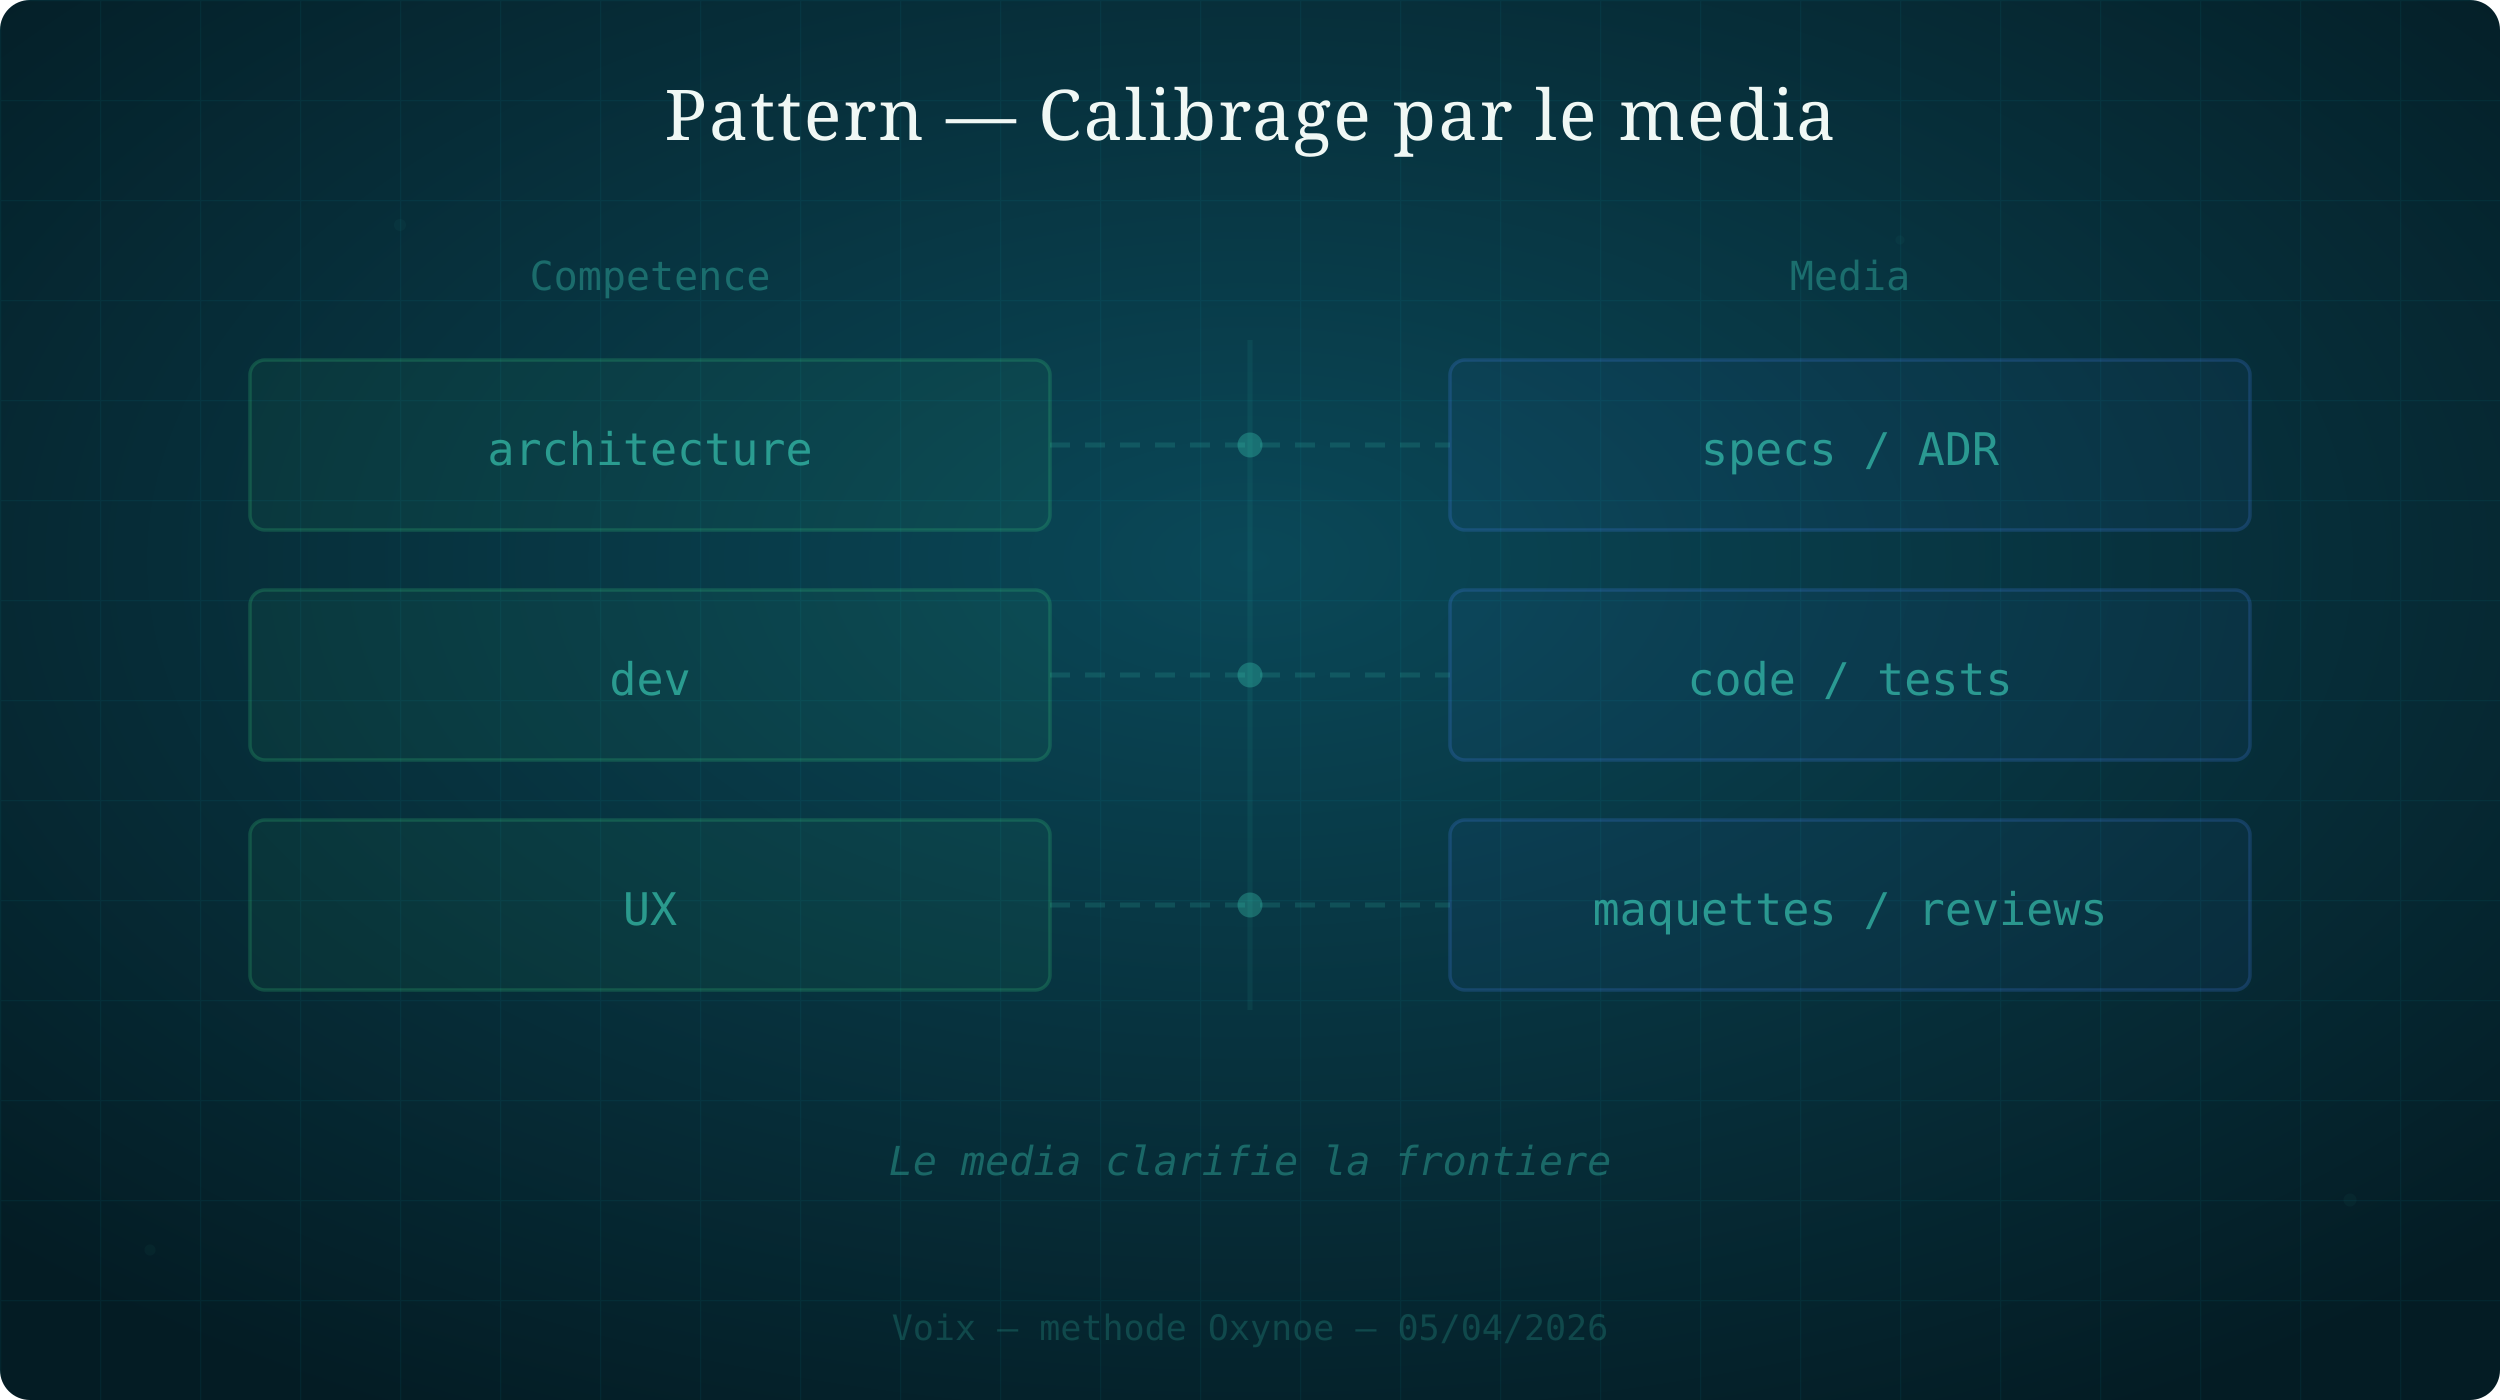
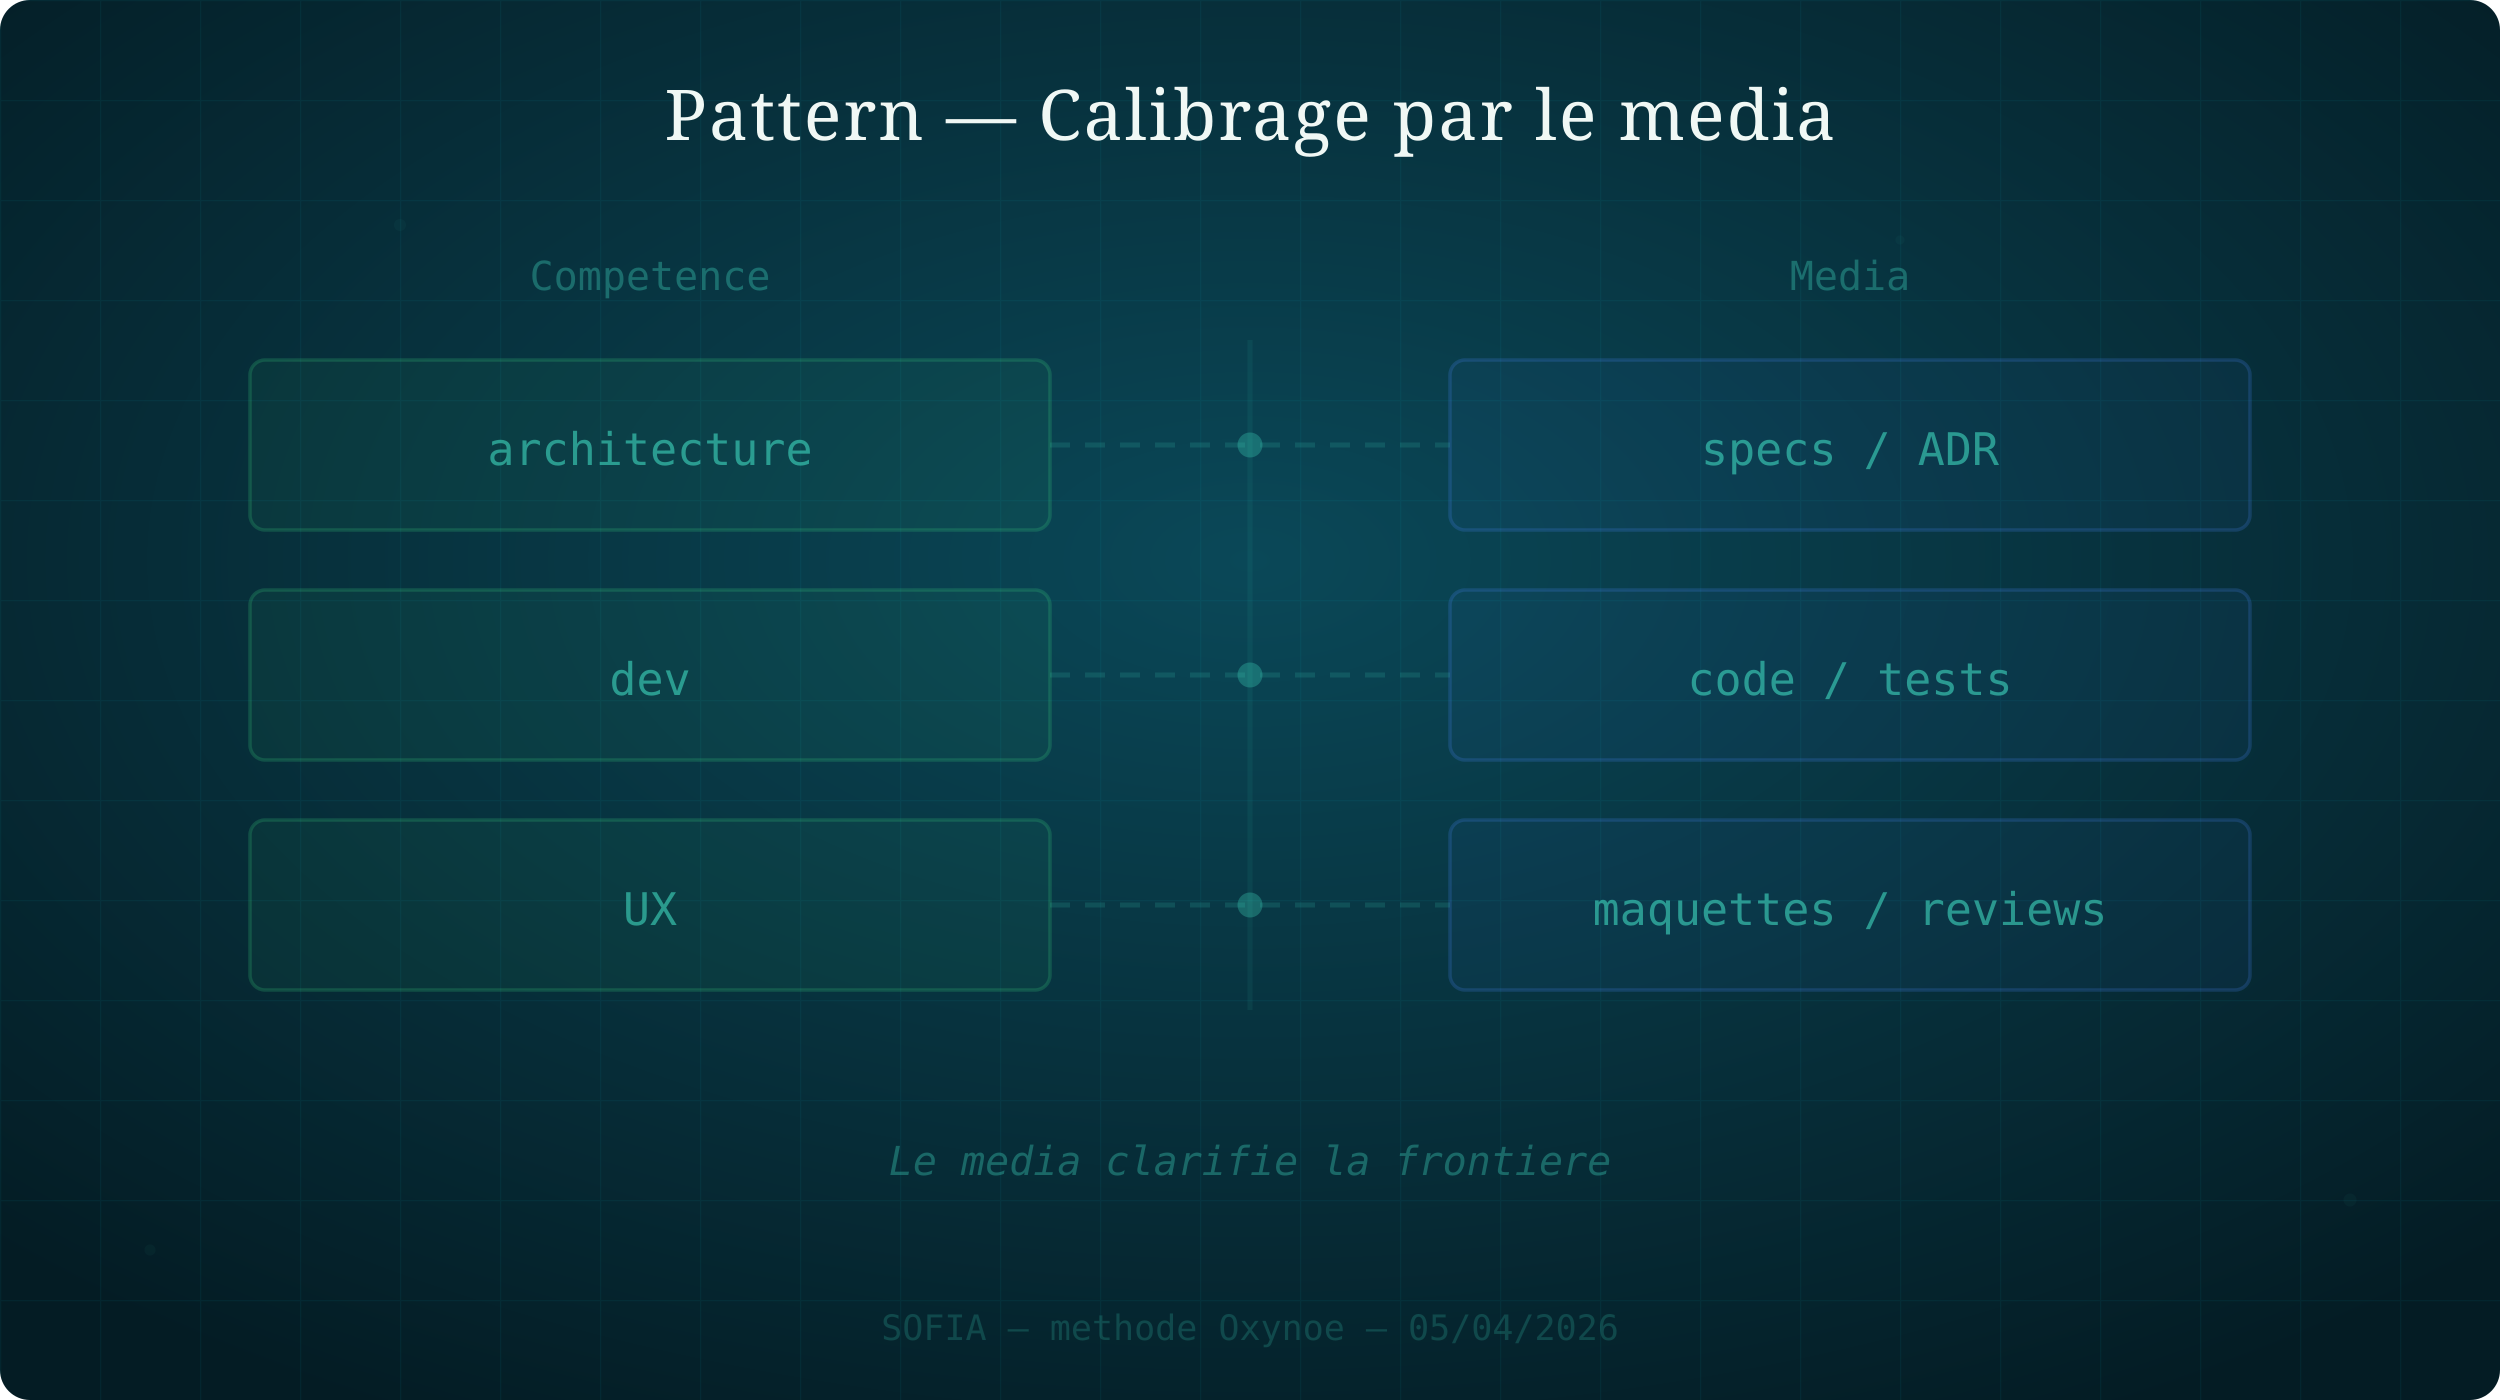
<svg xmlns="http://www.w3.org/2000/svg" viewBox="0 0 500 280" font-family="IBM Plex Mono,monospace">
  <defs>
    <radialGradient id="bg-grad" cx="50%" cy="40%" r="70%">
      <stop offset="0%" stop-color="#0a4858" />
      <stop offset="100%" stop-color="#041c24" />
    </radialGradient>
    <pattern id="grid" width="20" height="20" patternUnits="userSpaceOnUse">
      <path d="M 20 0 L 0 0 0 20" fill="none" stroke="rgba(0,200,220,0.06)" stroke-width="0.5" />
    </pattern>
  </defs>
  <rect width="500" height="280" fill="url(#bg-grad)" rx="6" />
  <rect width="500" height="280" fill="url(#grid)" rx="6" />
  <text x="250" y="28" text-anchor="middle" fill="#f0f8f5" font-family="Georgia,serif" font-size="14" font-weight="300" letter-spacing="0.03em">Pattern — Calibrage par le media</text>
  <text x="130" y="58" text-anchor="middle" fill="rgba(64,216,192,0.35)" font-size="8">Competence</text>
  <text x="370" y="58" text-anchor="middle" fill="rgba(64,216,192,0.35)" font-size="8">Media</text>
  <rect x="50" y="72" width="160" height="34" rx="3" fill="rgba(61,220,132,0.05)" stroke="rgba(61,220,132,0.2)" stroke-width="0.7" />
  <text x="130" y="93" text-anchor="middle" fill="rgba(64,216,192,0.6)" font-size="9">architecture</text>
  <rect x="50" y="118" width="160" height="34" rx="3" fill="rgba(61,220,132,0.05)" stroke="rgba(61,220,132,0.2)" stroke-width="0.7" />
  <text x="130" y="139" text-anchor="middle" fill="rgba(64,216,192,0.6)" font-size="9">dev</text>
  <rect x="50" y="164" width="160" height="34" rx="3" fill="rgba(61,220,132,0.05)" stroke="rgba(61,220,132,0.2)" stroke-width="0.7" />
  <text x="130" y="185" text-anchor="middle" fill="rgba(64,216,192,0.6)" font-size="9">UX</text>
  <rect x="290" y="72" width="160" height="34" rx="3" fill="rgba(79,138,255,0.05)" stroke="rgba(79,138,255,0.2)" stroke-width="0.7" />
  <text x="370" y="93" text-anchor="middle" fill="rgba(64,216,192,0.6)" font-size="9">specs / ADR</text>
  <rect x="290" y="118" width="160" height="34" rx="3" fill="rgba(79,138,255,0.05)" stroke="rgba(79,138,255,0.2)" stroke-width="0.7" />
  <text x="370" y="139" text-anchor="middle" fill="rgba(64,216,192,0.6)" font-size="9">code / tests</text>
  <rect x="290" y="164" width="160" height="34" rx="3" fill="rgba(79,138,255,0.05)" stroke="rgba(79,138,255,0.2)" stroke-width="0.7" />
  <text x="370" y="185" text-anchor="middle" fill="rgba(64,216,192,0.6)" font-size="9">maquettes / reviews</text>
  <line x1="210" y1="89" x2="290" y2="89" stroke="rgba(64,216,192,0.15)" stroke-width="1" stroke-dasharray="4,3" />
  <line x1="210" y1="135" x2="290" y2="135" stroke="rgba(64,216,192,0.15)" stroke-width="1" stroke-dasharray="4,3" />
  <line x1="210" y1="181" x2="290" y2="181" stroke="rgba(64,216,192,0.15)" stroke-width="1" stroke-dasharray="4,3" />
  <circle cx="250" cy="89" r="2.5" fill="rgba(64,216,192,0.3)" />
  <circle cx="250" cy="135" r="2.5" fill="rgba(64,216,192,0.3)" />
  <circle cx="250" cy="181" r="2.5" fill="rgba(64,216,192,0.3)" />
  <line x1="250" y1="68" x2="250" y2="202" stroke="rgba(64,216,192,0.07)" stroke-width="1" />
  <text x="250" y="235" text-anchor="middle" fill="rgba(64,216,192,0.35)" font-size="8" font-style="italic">Le media clarifie la frontiere</text>
  <circle cx="30" cy="250" r="1.1" fill="rgba(64,216,192,0.04)" />
  <circle cx="470" cy="240" r="1.3" fill="rgba(64,216,192,0.04)" />
  <circle cx="380" cy="48" r="0.9" fill="rgba(64,216,192,0.04)" />
  <circle cx="80" cy="45" r="1.2" fill="rgba(64,216,192,0.04)" />
-   <text x="250" y="268" text-anchor="middle" fill="rgba(64,216,192,0.2)" font-size="7">Voix — methode Oxynoe — 05/04/2026</text>
+   <text x="250" y="268" text-anchor="middle" fill="rgba(64,216,192,0.2)" font-size="7">SOFIA — methode Oxynoe — 05/04/2026</text>
</svg>
